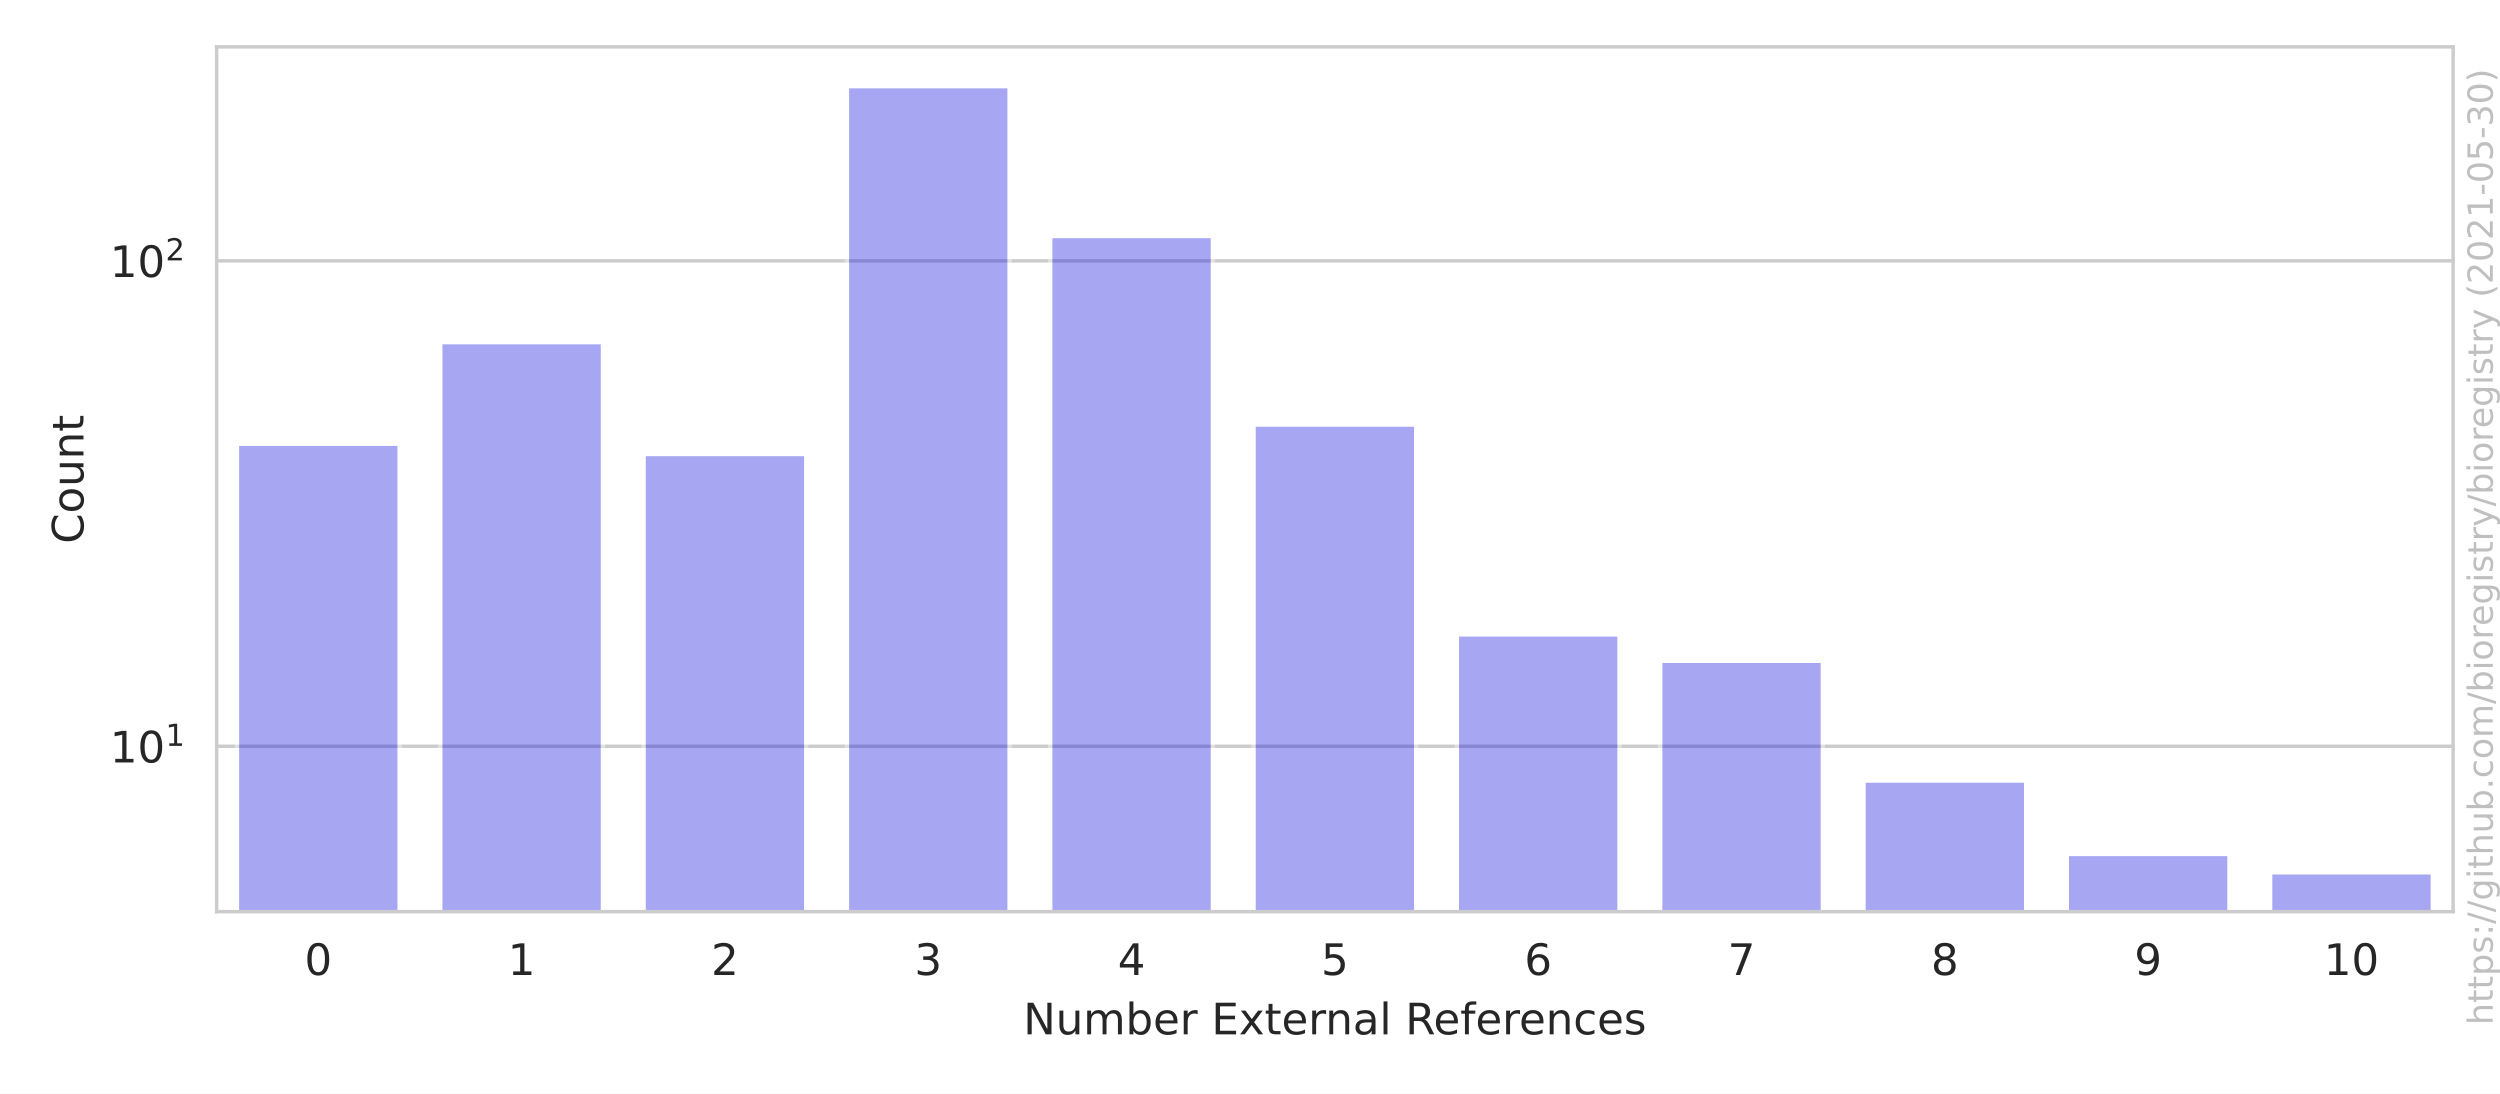
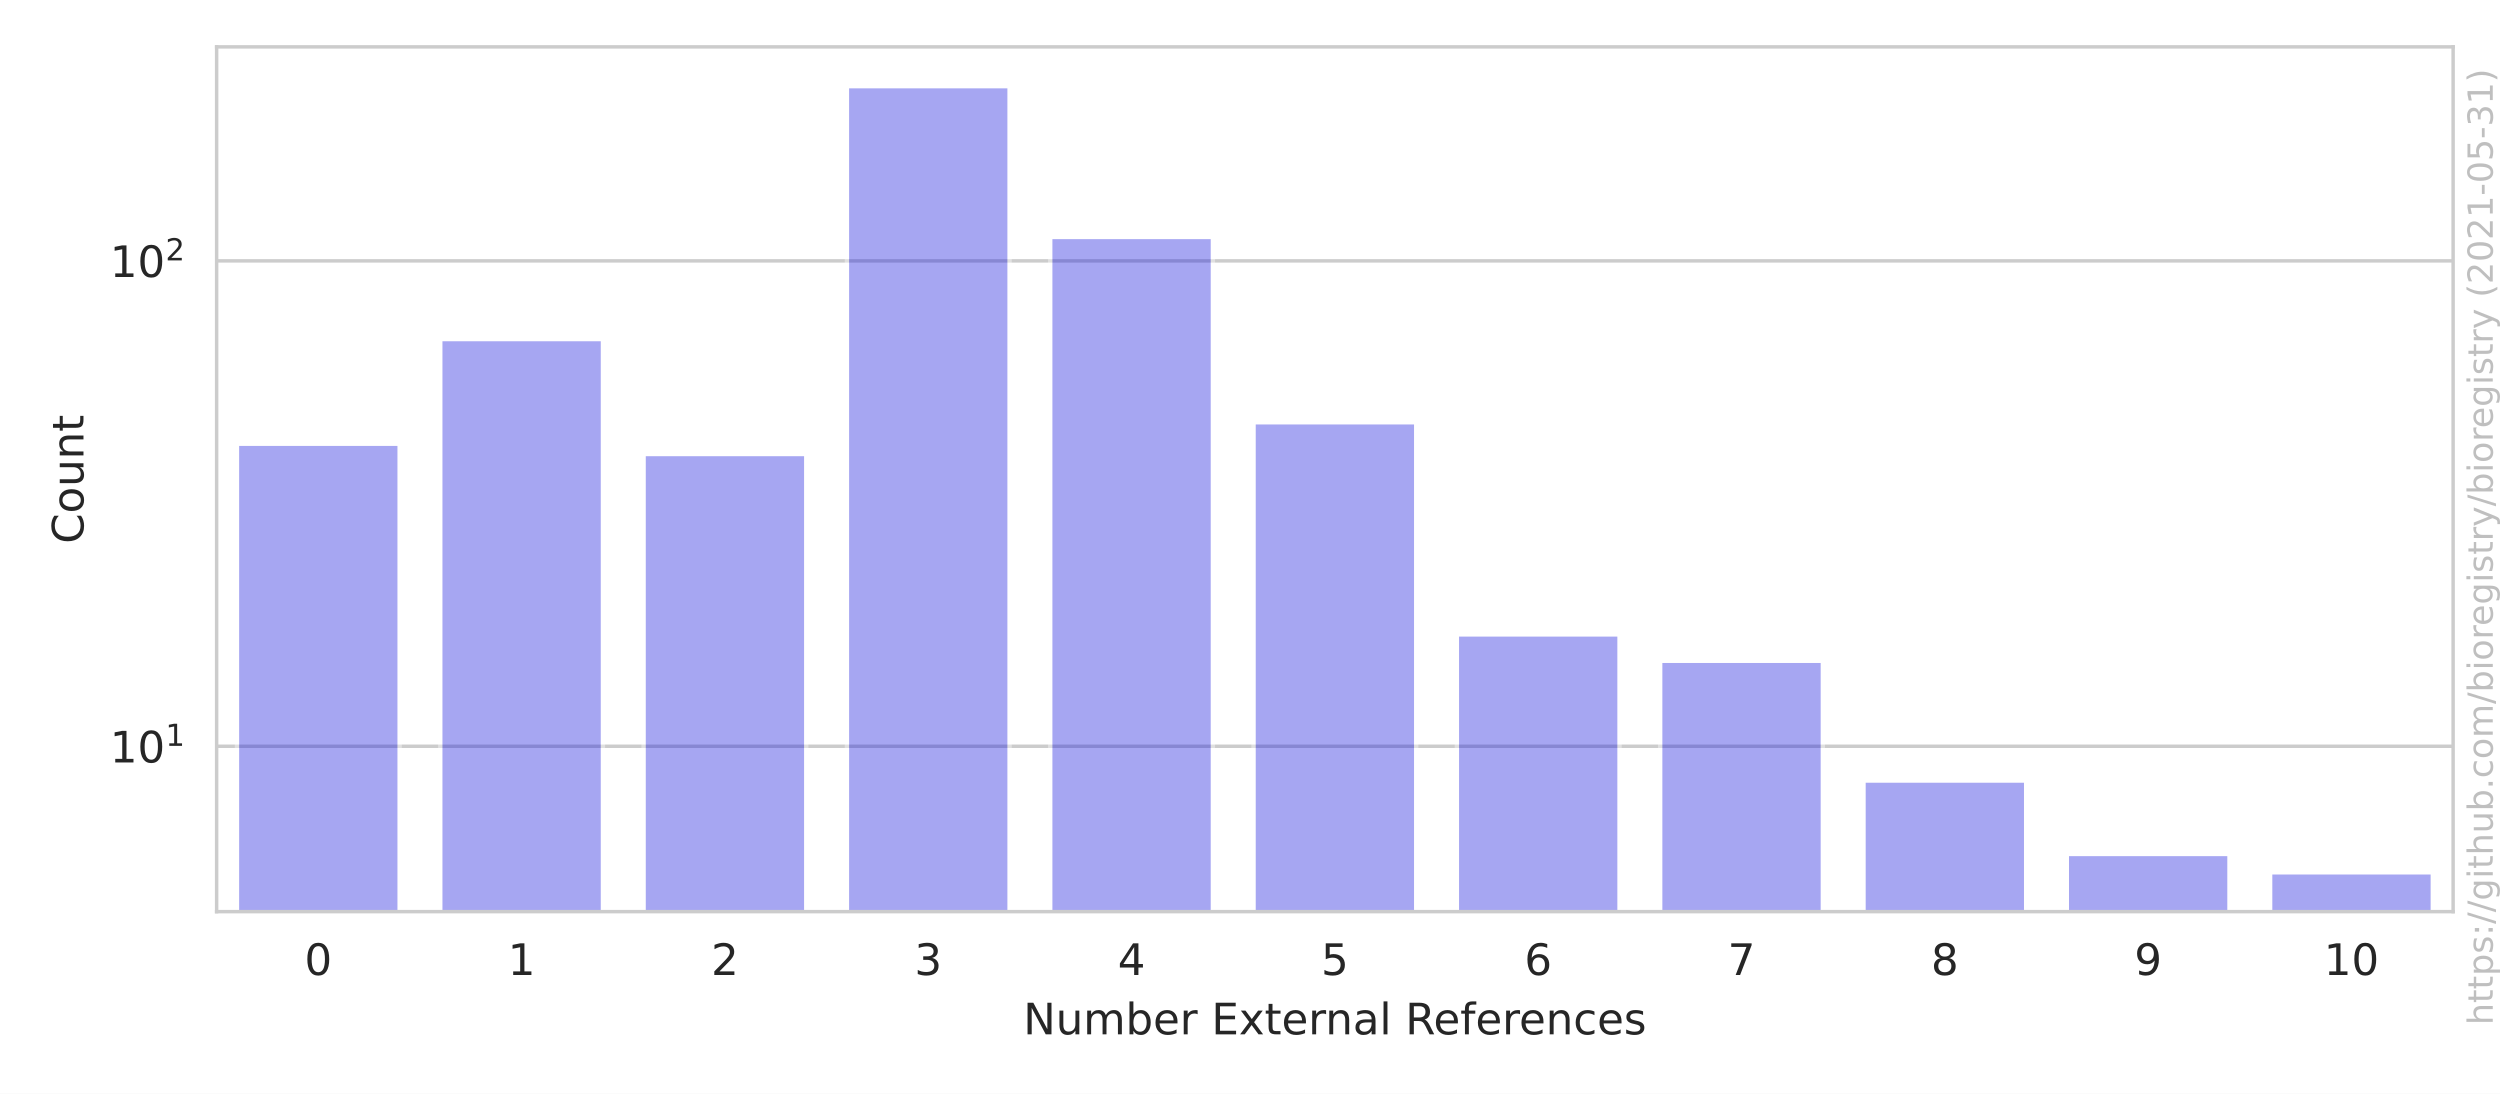
<svg xmlns="http://www.w3.org/2000/svg" xmlns:xlink="http://www.w3.org/1999/xlink" height="252pt" version="1.1" viewBox="0 0 576 252" width="576pt">
  <defs>
    <style type="text/css">*{stroke-linecap:butt;stroke-linejoin:round;}</style>
  </defs>
  <g id="figure_1">
    <g id="patch_1">
      <path d="M 0 252  L 576 252  L 576 0  L 0 0  z " style="fill:#ffffff;" />
    </g>
    <g id="axes_1">
      <g id="patch_2">
        <path d="M 49.913 210.04  L 565.2 210.04  L 565.2 10.8  L 49.913 10.8  z " style="fill:#ffffff;" />
      </g>
      <g id="matplotlib.axis_1">
        <g id="xtick_1">
          <g id="text_1">
            <g style="fill:#262626;" transform="translate(70.15359 224.6384)scale(0.1 -0.1)">
              <defs>
                <path d="M 2034 4250  Q 1547 4250 1301 3770  Q 1056 3291 1056 2328  Q 1056 1369 1301 889  Q 1547 409 2034 409  Q 2525 409 2770 889  Q 3016 1369 3016 2328  Q 3016 3291 2770 3770  Q 2525 4250 2034 4250  z M 2034 4750  Q 2819 4750 3233 4129  Q 3647 3509 3647 2328  Q 3647 1150 3233 529  Q 2819 -91 2034 -91  Q 1250 -91 836 529  Q 422 1150 422 2328  Q 422 3509 836 4129  Q 1250 4750 2034 4750  z " id="DejaVuSans-30" transform="scale(0.015625)" />
              </defs>
              <use xlink:href="#DejaVuSans-30" />
            </g>
          </g>
        </g>
        <g id="xtick_2">
          <g id="text_2">
            <g style="fill:#262626;" transform="translate(116.9979 224.6384)scale(0.1 -0.1)">
              <defs>
                <path d="M 794 531  L 1825 531  L 1825 4091  L 703 3866  L 703 4441  L 1819 4666  L 2450 4666  L 2450 531  L 3481 531  L 3481 0  L 794 0  L 794 531  z " id="DejaVuSans-31" transform="scale(0.015625)" />
              </defs>
              <use xlink:href="#DejaVuSans-31" />
            </g>
          </g>
        </g>
        <g id="xtick_3">
          <g id="text_3">
            <g style="fill:#262626;" transform="translate(163.8422 224.6384)scale(0.1 -0.1)">
              <defs>
                <path d="M 1228 531  L 3431 531  L 3431 0  L 469 0  L 469 531  Q 828 903 1448 1529  Q 2069 2156 2228 2338  Q 2531 2678 2651 2914  Q 2772 3150 2772 3378  Q 2772 3750 2511 3984  Q 2250 4219 1831 4219  Q 1534 4219 1204 4116  Q 875 4013 500 3803  L 500 4441  Q 881 4594 1212 4672  Q 1544 4750 1819 4750  Q 2544 4750 2975 4387  Q 3406 4025 3406 3419  Q 3406 3131 3298 2873  Q 3191 2616 2906 2266  Q 2828 2175 2409 1742  Q 1991 1309 1228 531  z " id="DejaVuSans-32" transform="scale(0.015625)" />
              </defs>
              <use xlink:href="#DejaVuSans-32" />
            </g>
          </g>
        </g>
        <g id="xtick_4">
          <g id="text_4">
            <g style="fill:#262626;" transform="translate(210.6865 224.6384)scale(0.1 -0.1)">
              <defs>
                <path d="M 2597 2516  Q 3050 2419 3304 2112  Q 3559 1806 3559 1356  Q 3559 666 3084 287  Q 2609 -91 1734 -91  Q 1441 -91 1130 -33  Q 819 25 488 141  L 488 750  Q 750 597 1062 519  Q 1375 441 1716 441  Q 2309 441 2620 675  Q 2931 909 2931 1356  Q 2931 1769 2642 2001  Q 2353 2234 1838 2234  L 1294 2234  L 1294 2753  L 1863 2753  Q 2328 2753 2575 2939  Q 2822 3125 2822 3475  Q 2822 3834 2567 4026  Q 2313 4219 1838 4219  Q 1578 4219 1281 4162  Q 984 4106 628 3988  L 628 4550  Q 988 4650 1302 4700  Q 1616 4750 1894 4750  Q 2613 4750 3031 4423  Q 3450 4097 3450 3541  Q 3450 3153 3228 2886  Q 3006 2619 2597 2516  z " id="DejaVuSans-33" transform="scale(0.015625)" />
              </defs>
              <use xlink:href="#DejaVuSans-33" />
            </g>
          </g>
        </g>
        <g id="xtick_5">
          <g id="text_5">
            <g style="fill:#262626;" transform="translate(257.5308 224.6384)scale(0.1 -0.1)">
              <defs>
                <path d="M 2419 4116  L 825 1625  L 2419 1625  L 2419 4116  z M 2253 4666  L 3047 4666  L 3047 1625  L 3713 1625  L 3713 1100  L 3047 1100  L 3047 0  L 2419 0  L 2419 1100  L 313 1100  L 313 1709  L 2253 4666  z " id="DejaVuSans-34" transform="scale(0.015625)" />
              </defs>
              <use xlink:href="#DejaVuSans-34" />
            </g>
          </g>
        </g>
        <g id="xtick_6">
          <g id="text_6">
            <g style="fill:#262626;" transform="translate(304.3751 224.6384)scale(0.1 -0.1)">
              <defs>
                <path d="M 691 4666  L 3169 4666  L 3169 4134  L 1269 4134  L 1269 2991  Q 1406 3038 1543 3061  Q 1681 3084 1819 3084  Q 2600 3084 3056 2656  Q 3513 2228 3513 1497  Q 3513 744 3044 326  Q 2575 -91 1722 -91  Q 1428 -91 1123 -41  Q 819 9 494 109  L 494 744  Q 775 591 1075 516  Q 1375 441 1709 441  Q 2250 441 2565 725  Q 2881 1009 2881 1497  Q 2881 1984 2565 2268  Q 2250 2553 1709 2553  Q 1456 2553 1204 2497  Q 953 2441 691 2322  L 691 4666  z " id="DejaVuSans-35" transform="scale(0.015625)" />
              </defs>
              <use xlink:href="#DejaVuSans-35" />
            </g>
          </g>
        </g>
        <g id="xtick_7">
          <g id="text_7">
            <g style="fill:#262626;" transform="translate(351.2194 224.6384)scale(0.1 -0.1)">
              <defs>
                <path d="M 2113 2584  Q 1688 2584 1439 2293  Q 1191 2003 1191 1497  Q 1191 994 1439 701  Q 1688 409 2113 409  Q 2538 409 2786 701  Q 3034 994 3034 1497  Q 3034 2003 2786 2293  Q 2538 2584 2113 2584  z M 3366 4563  L 3366 3988  Q 3128 4100 2886 4159  Q 2644 4219 2406 4219  Q 1781 4219 1451 3797  Q 1122 3375 1075 2522  Q 1259 2794 1537 2939  Q 1816 3084 2150 3084  Q 2853 3084 3261 2657  Q 3669 2231 3669 1497  Q 3669 778 3244 343  Q 2819 -91 2113 -91  Q 1303 -91 875 529  Q 447 1150 447 2328  Q 447 3434 972 4092  Q 1497 4750 2381 4750  Q 2619 4750 2861 4703  Q 3103 4656 3366 4563  z " id="DejaVuSans-36" transform="scale(0.015625)" />
              </defs>
              <use xlink:href="#DejaVuSans-36" />
            </g>
          </g>
        </g>
        <g id="xtick_8">
          <g id="text_8">
            <g style="fill:#262626;" transform="translate(398.0637 224.6384)scale(0.1 -0.1)">
              <defs>
                <path d="M 525 4666  L 3525 4666  L 3525 4397  L 1831 0  L 1172 0  L 2766 4134  L 525 4134  L 525 4666  z " id="DejaVuSans-37" transform="scale(0.015625)" />
              </defs>
              <use xlink:href="#DejaVuSans-37" />
            </g>
          </g>
        </g>
        <g id="xtick_9">
          <g id="text_9">
            <g style="fill:#262626;" transform="translate(444.908 224.6384)scale(0.1 -0.1)">
              <defs>
                <path d="M 2034 2216  Q 1584 2216 1326 1975  Q 1069 1734 1069 1313  Q 1069 891 1326 650  Q 1584 409 2034 409  Q 2484 409 2743 651  Q 3003 894 3003 1313  Q 3003 1734 2745 1975  Q 2488 2216 2034 2216  z M 1403 2484  Q 997 2584 770 2862  Q 544 3141 544 3541  Q 544 4100 942 4425  Q 1341 4750 2034 4750  Q 2731 4750 3128 4425  Q 3525 4100 3525 3541  Q 3525 3141 3298 2862  Q 3072 2584 2669 2484  Q 3125 2378 3379 2068  Q 3634 1759 3634 1313  Q 3634 634 3220 271  Q 2806 -91 2034 -91  Q 1263 -91 848 271  Q 434 634 434 1313  Q 434 1759 690 2068  Q 947 2378 1403 2484  z M 1172 3481  Q 1172 3119 1398 2916  Q 1625 2713 2034 2713  Q 2441 2713 2670 2916  Q 2900 3119 2900 3481  Q 2900 3844 2670 4047  Q 2441 4250 2034 4250  Q 1625 4250 1398 4047  Q 1172 3844 1172 3481  z " id="DejaVuSans-38" transform="scale(0.015625)" />
              </defs>
              <use xlink:href="#DejaVuSans-38" />
            </g>
          </g>
        </g>
        <g id="xtick_10">
          <g id="text_10">
            <g style="fill:#262626;" transform="translate(491.7523 224.6384)scale(0.1 -0.1)">
              <defs>
                <path d="M 703 97  L 703 672  Q 941 559 1184 500  Q 1428 441 1663 441  Q 2288 441 2617 861  Q 2947 1281 2994 2138  Q 2813 1869 2534 1725  Q 2256 1581 1919 1581  Q 1219 1581 811 2004  Q 403 2428 403 3163  Q 403 3881 828 4315  Q 1253 4750 1959 4750  Q 2769 4750 3195 4129  Q 3622 3509 3622 2328  Q 3622 1225 3098 567  Q 2575 -91 1691 -91  Q 1453 -91 1209 -44  Q 966 3 703 97  z M 1959 2075  Q 2384 2075 2632 2365  Q 2881 2656 2881 3163  Q 2881 3666 2632 3958  Q 2384 4250 1959 4250  Q 1534 4250 1286 3958  Q 1038 3666 1038 3163  Q 1038 2656 1286 2365  Q 1534 2075 1959 2075  z " id="DejaVuSans-39" transform="scale(0.015625)" />
              </defs>
              <use xlink:href="#DejaVuSans-39" />
            </g>
          </g>
        </g>
        <g id="xtick_11">
          <g id="text_11">
            <g style="fill:#262626;" transform="translate(535.4153 224.6384)scale(0.1 -0.1)">
              <use xlink:href="#DejaVuSans-31" />
              <use x="63.623" xlink:href="#DejaVuSans-30" />
            </g>
          </g>
        </g>
        <g id="text_12">
          <g style="fill:#262626;" transform="translate(235.7657 238.3166)scale(0.1 -0.1)">
            <defs>
              <path d="M 628 4666  L 1478 4666  L 3547 763  L 3547 4666  L 4159 4666  L 4159 0  L 3309 0  L 1241 3903  L 1241 0  L 628 0  L 628 4666  z " id="DejaVuSans-4e" transform="scale(0.015625)" />
              <path d="M 544 1381  L 544 3500  L 1119 3500  L 1119 1403  Q 1119 906 1312 657  Q 1506 409 1894 409  Q 2359 409 2629 706  Q 2900 1003 2900 1516  L 2900 3500  L 3475 3500  L 3475 0  L 2900 0  L 2900 538  Q 2691 219 2414 64  Q 2138 -91 1772 -91  Q 1169 -91 856 284  Q 544 659 544 1381  z M 1991 3584  L 1991 3584  z " id="DejaVuSans-75" transform="scale(0.015625)" />
              <path d="M 3328 2828  Q 3544 3216 3844 3400  Q 4144 3584 4550 3584  Q 5097 3584 5394 3201  Q 5691 2819 5691 2113  L 5691 0  L 5113 0  L 5113 2094  Q 5113 2597 4934 2840  Q 4756 3084 4391 3084  Q 3944 3084 3684 2787  Q 3425 2491 3425 1978  L 3425 0  L 2847 0  L 2847 2094  Q 2847 2600 2669 2842  Q 2491 3084 2119 3084  Q 1678 3084 1418 2786  Q 1159 2488 1159 1978  L 1159 0  L 581 0  L 581 3500  L 1159 3500  L 1159 2956  Q 1356 3278 1631 3431  Q 1906 3584 2284 3584  Q 2666 3584 2933 3390  Q 3200 3197 3328 2828  z " id="DejaVuSans-6d" transform="scale(0.015625)" />
              <path d="M 3116 1747  Q 3116 2381 2855 2742  Q 2594 3103 2138 3103  Q 1681 3103 1420 2742  Q 1159 2381 1159 1747  Q 1159 1113 1420 752  Q 1681 391 2138 391  Q 2594 391 2855 752  Q 3116 1113 3116 1747  z M 1159 2969  Q 1341 3281 1617 3432  Q 1894 3584 2278 3584  Q 2916 3584 3314 3078  Q 3713 2572 3713 1747  Q 3713 922 3314 415  Q 2916 -91 2278 -91  Q 1894 -91 1617 61  Q 1341 213 1159 525  L 1159 0  L 581 0  L 581 4863  L 1159 4863  L 1159 2969  z " id="DejaVuSans-62" transform="scale(0.015625)" />
              <path d="M 3597 1894  L 3597 1613  L 953 1613  Q 991 1019 1311 708  Q 1631 397 2203 397  Q 2534 397 2845 478  Q 3156 559 3463 722  L 3463 178  Q 3153 47 2828 -22  Q 2503 -91 2169 -91  Q 1331 -91 842 396  Q 353 884 353 1716  Q 353 2575 817 3079  Q 1281 3584 2069 3584  Q 2775 3584 3186 3129  Q 3597 2675 3597 1894  z M 3022 2063  Q 3016 2534 2758 2815  Q 2500 3097 2075 3097  Q 1594 3097 1305 2825  Q 1016 2553 972 2059  L 3022 2063  z " id="DejaVuSans-65" transform="scale(0.015625)" />
              <path d="M 2631 2963  Q 2534 3019 2420 3045  Q 2306 3072 2169 3072  Q 1681 3072 1420 2755  Q 1159 2438 1159 1844  L 1159 0  L 581 0  L 581 3500  L 1159 3500  L 1159 2956  Q 1341 3275 1631 3429  Q 1922 3584 2338 3584  Q 2397 3584 2469 3576  Q 2541 3569 2628 3553  L 2631 2963  z " id="DejaVuSans-72" transform="scale(0.015625)" />
              <path id="DejaVuSans-20" transform="scale(0.015625)" />
              <path d="M 628 4666  L 3578 4666  L 3578 4134  L 1259 4134  L 1259 2753  L 3481 2753  L 3481 2222  L 1259 2222  L 1259 531  L 3634 531  L 3634 0  L 628 0  L 628 4666  z " id="DejaVuSans-45" transform="scale(0.015625)" />
              <path d="M 3513 3500  L 2247 1797  L 3578 0  L 2900 0  L 1881 1375  L 863 0  L 184 0  L 1544 1831  L 300 3500  L 978 3500  L 1906 2253  L 2834 3500  L 3513 3500  z " id="DejaVuSans-78" transform="scale(0.015625)" />
              <path d="M 1172 4494  L 1172 3500  L 2356 3500  L 2356 3053  L 1172 3053  L 1172 1153  Q 1172 725 1289 603  Q 1406 481 1766 481  L 2356 481  L 2356 0  L 1766 0  Q 1100 0 847 248  Q 594 497 594 1153  L 594 3053  L 172 3053  L 172 3500  L 594 3500  L 594 4494  L 1172 4494  z " id="DejaVuSans-74" transform="scale(0.015625)" />
              <path d="M 3513 2113  L 3513 0  L 2938 0  L 2938 2094  Q 2938 2591 2744 2837  Q 2550 3084 2163 3084  Q 1697 3084 1428 2787  Q 1159 2491 1159 1978  L 1159 0  L 581 0  L 581 3500  L 1159 3500  L 1159 2956  Q 1366 3272 1645 3428  Q 1925 3584 2291 3584  Q 2894 3584 3203 3211  Q 3513 2838 3513 2113  z " id="DejaVuSans-6e" transform="scale(0.015625)" />
              <path d="M 2194 1759  Q 1497 1759 1228 1600  Q 959 1441 959 1056  Q 959 750 1161 570  Q 1363 391 1709 391  Q 2188 391 2477 730  Q 2766 1069 2766 1631  L 2766 1759  L 2194 1759  z M 3341 1997  L 3341 0  L 2766 0  L 2766 531  Q 2569 213 2275 61  Q 1981 -91 1556 -91  Q 1019 -91 701 211  Q 384 513 384 1019  Q 384 1609 779 1909  Q 1175 2209 1959 2209  L 2766 2209  L 2766 2266  Q 2766 2663 2505 2880  Q 2244 3097 1772 3097  Q 1472 3097 1187 3025  Q 903 2953 641 2809  L 641 3341  Q 956 3463 1253 3523  Q 1550 3584 1831 3584  Q 2591 3584 2966 3190  Q 3341 2797 3341 1997  z " id="DejaVuSans-61" transform="scale(0.015625)" />
              <path d="M 603 4863  L 1178 4863  L 1178 0  L 603 0  L 603 4863  z " id="DejaVuSans-6c" transform="scale(0.015625)" />
              <path d="M 2841 2188  Q 3044 2119 3236 1894  Q 3428 1669 3622 1275  L 4263 0  L 3584 0  L 2988 1197  Q 2756 1666 2539 1819  Q 2322 1972 1947 1972  L 1259 1972  L 1259 0  L 628 0  L 628 4666  L 2053 4666  Q 2853 4666 3247 4331  Q 3641 3997 3641 3322  Q 3641 2881 3436 2590  Q 3231 2300 2841 2188  z M 1259 4147  L 1259 2491  L 2053 2491  Q 2509 2491 2742 2702  Q 2975 2913 2975 3322  Q 2975 3731 2742 3939  Q 2509 4147 2053 4147  L 1259 4147  z " id="DejaVuSans-52" transform="scale(0.015625)" />
              <path d="M 2375 4863  L 2375 4384  L 1825 4384  Q 1516 4384 1395 4259  Q 1275 4134 1275 3809  L 1275 3500  L 2222 3500  L 2222 3053  L 1275 3053  L 1275 0  L 697 0  L 697 3053  L 147 3053  L 147 3500  L 697 3500  L 697 3744  Q 697 4328 969 4595  Q 1241 4863 1831 4863  L 2375 4863  z " id="DejaVuSans-66" transform="scale(0.015625)" />
              <path d="M 3122 3366  L 3122 2828  Q 2878 2963 2633 3030  Q 2388 3097 2138 3097  Q 1578 3097 1268 2742  Q 959 2388 959 1747  Q 959 1106 1268 751  Q 1578 397 2138 397  Q 2388 397 2633 464  Q 2878 531 3122 666  L 3122 134  Q 2881 22 2623 -34  Q 2366 -91 2075 -91  Q 1284 -91 818 406  Q 353 903 353 1747  Q 353 2603 823 3093  Q 1294 3584 2113 3584  Q 2378 3584 2631 3529  Q 2884 3475 3122 3366  z " id="DejaVuSans-63" transform="scale(0.015625)" />
              <path d="M 2834 3397  L 2834 2853  Q 2591 2978 2328 3040  Q 2066 3103 1784 3103  Q 1356 3103 1142 2972  Q 928 2841 928 2578  Q 928 2378 1081 2264  Q 1234 2150 1697 2047  L 1894 2003  Q 2506 1872 2764 1633  Q 3022 1394 3022 966  Q 3022 478 2636 193  Q 2250 -91 1575 -91  Q 1294 -91 989 -36  Q 684 19 347 128  L 347 722  Q 666 556 975 473  Q 1284 391 1588 391  Q 1994 391 2212 530  Q 2431 669 2431 922  Q 2431 1156 2273 1281  Q 2116 1406 1581 1522  L 1381 1569  Q 847 1681 609 1914  Q 372 2147 372 2553  Q 372 3047 722 3315  Q 1072 3584 1716 3584  Q 2034 3584 2315 3537  Q 2597 3491 2834 3397  z " id="DejaVuSans-73" transform="scale(0.015625)" />
            </defs>
            <use xlink:href="#DejaVuSans-4e" />
            <use x="74.805" xlink:href="#DejaVuSans-75" />
            <use x="138.184" xlink:href="#DejaVuSans-6d" />
            <use x="235.596" xlink:href="#DejaVuSans-62" />
            <use x="299.072" xlink:href="#DejaVuSans-65" />
            <use x="360.596" xlink:href="#DejaVuSans-72" />
            <use x="401.709" xlink:href="#DejaVuSans-20" />
            <use x="433.496" xlink:href="#DejaVuSans-45" />
            <use x="496.68" xlink:href="#DejaVuSans-78" />
            <use x="555.859" xlink:href="#DejaVuSans-74" />
            <use x="595.068" xlink:href="#DejaVuSans-65" />
            <use x="656.592" xlink:href="#DejaVuSans-72" />
            <use x="695.955" xlink:href="#DejaVuSans-6e" />
            <use x="759.334" xlink:href="#DejaVuSans-61" />
            <use x="820.613" xlink:href="#DejaVuSans-6c" />
            <use x="848.396" xlink:href="#DejaVuSans-20" />
            <use x="880.184" xlink:href="#DejaVuSans-52" />
            <use x="945.166" xlink:href="#DejaVuSans-65" />
            <use x="1006.689" xlink:href="#DejaVuSans-66" />
            <use x="1041.895" xlink:href="#DejaVuSans-65" />
            <use x="1103.418" xlink:href="#DejaVuSans-72" />
            <use x="1142.281" xlink:href="#DejaVuSans-65" />
            <use x="1203.805" xlink:href="#DejaVuSans-6e" />
            <use x="1267.184" xlink:href="#DejaVuSans-63" />
            <use x="1322.164" xlink:href="#DejaVuSans-65" />
            <use x="1383.688" xlink:href="#DejaVuSans-73" />
          </g>
        </g>
      </g>
      <g id="matplotlib.axis_2">
        <g id="ytick_1">
          <g id="line2d_1">
-             <path clip-path="url(#p5d149cd60a)" d="M 49.913 171.945  L 565.2 171.945  " style="fill:none;stroke:#cccccc;stroke-linecap:round;stroke-width:0.8;" />
+             <path clip-path="url(#p9b5073620e)" d="M 49.913 171.945  L 565.2 171.945  " style="fill:none;stroke:#cccccc;stroke-linecap:round;stroke-width:0.8;" />
          </g>
          <g id="text_13">
            <g style="fill:#262626;" transform="translate(25.31268 175.7441)scale(0.1 -0.1)">
              <use transform="translate(0 0.684375)" xlink:href="#DejaVuSans-31" />
              <use transform="translate(63.62305 0.684375)" xlink:href="#DejaVuSans-30" />
              <use transform="translate(128.2031 38.96563)scale(0.7)" xlink:href="#DejaVuSans-31" />
            </g>
          </g>
        </g>
        <g id="ytick_2">
          <g id="line2d_2">
-             <path clip-path="url(#p5d149cd60a)" d="M 49.913 60.102  L 565.2 60.102  " style="fill:none;stroke:#cccccc;stroke-linecap:round;stroke-width:0.8;" />
+             <path clip-path="url(#p9b5073620e)" d="M 49.913 60.102  L 565.2 60.102  " style="fill:none;stroke:#cccccc;stroke-linecap:round;stroke-width:0.8;" />
          </g>
          <g id="text_14">
            <g style="fill:#262626;" transform="translate(25.31268 63.90079)scale(0.1 -0.1)">
              <use transform="translate(0 0.765625)" xlink:href="#DejaVuSans-31" />
              <use transform="translate(63.62305 0.765625)" xlink:href="#DejaVuSans-30" />
              <use transform="translate(128.2031 39.04688)scale(0.7)" xlink:href="#DejaVuSans-32" />
            </g>
          </g>
        </g>
        <g id="ytick_3" />
        <g id="ytick_4" />
        <g id="ytick_5" />
        <g id="ytick_6" />
        <g id="ytick_7" />
        <g id="ytick_8" />
        <g id="ytick_9" />
        <g id="ytick_10" />
        <g id="ytick_11" />
        <g id="ytick_12" />
        <g id="ytick_13" />
        <g id="ytick_14" />
        <g id="ytick_15" />
        <g id="ytick_16" />
        <g id="text_15">
          <g style="fill:#262626;" transform="translate(19.233 125.2684)rotate(-90)scale(0.1 -0.1)">
            <defs>
              <path d="M 4122 4306  L 4122 3641  Q 3803 3938 3442 4084  Q 3081 4231 2675 4231  Q 1875 4231 1450 3742  Q 1025 3253 1025 2328  Q 1025 1406 1450 917  Q 1875 428 2675 428  Q 3081 428 3442 575  Q 3803 722 4122 1019  L 4122 359  Q 3791 134 3420 21  Q 3050 -91 2638 -91  Q 1578 -91 968 557  Q 359 1206 359 2328  Q 359 3453 968 4101  Q 1578 4750 2638 4750  Q 3056 4750 3426 4639  Q 3797 4528 4122 4306  z " id="DejaVuSans-43" transform="scale(0.015625)" />
              <path d="M 1959 3097  Q 1497 3097 1228 2736  Q 959 2375 959 1747  Q 959 1119 1226 758  Q 1494 397 1959 397  Q 2419 397 2687 759  Q 2956 1122 2956 1747  Q 2956 2369 2687 2733  Q 2419 3097 1959 3097  z M 1959 3584  Q 2709 3584 3137 3096  Q 3566 2609 3566 1747  Q 3566 888 3137 398  Q 2709 -91 1959 -91  Q 1206 -91 779 398  Q 353 888 353 1747  Q 353 2609 779 3096  Q 1206 3584 1959 3584  z " id="DejaVuSans-6f" transform="scale(0.015625)" />
            </defs>
            <use xlink:href="#DejaVuSans-43" />
            <use x="69.824" xlink:href="#DejaVuSans-6f" />
            <use x="131.006" xlink:href="#DejaVuSans-75" />
            <use x="194.385" xlink:href="#DejaVuSans-6e" />
            <use x="257.764" xlink:href="#DejaVuSans-74" />
          </g>
        </g>
      </g>
      <g id="patch_3">
-         <path clip-path="url(#p5d149cd60a)" d="M 54.597 112127.145  L 92.073 112127.145  L 92.073 102.239  L 54.597 102.239  z " style="fill:#2020df;opacity:0.4;stroke:#ffffff;stroke-linejoin:miter;" />
+         <path clip-path="url(#p9b5073620e)" d="M 54.597 112127.145  L 92.073 112127.145  L 92.073 102.239  L 54.597 102.239  z " style="fill:#2020df;opacity:0.4;stroke:#ffffff;stroke-linejoin:miter;" />
      </g>
      <g id="patch_4">
-         <path clip-path="url(#p5d149cd60a)" d="M 101.441 112127.145  L 138.917 112127.145  L 138.917 78.834  L 101.441 78.834  z " style="fill:#2020df;opacity:0.4;stroke:#ffffff;stroke-linejoin:miter;" />
+         <path clip-path="url(#p9b5073620e)" d="M 101.441 112127.145  L 138.917 112127.145  L 138.917 78.125  L 101.441 78.125  z " style="fill:#2020df;opacity:0.4;stroke:#ffffff;stroke-linejoin:miter;" />
      </g>
      <g id="patch_5">
-         <path clip-path="url(#p5d149cd60a)" d="M 148.286 112127.145  L 185.761 112127.145  L 185.761 104.609  L 148.286 104.609  z " style="fill:#2020df;opacity:0.4;stroke:#ffffff;stroke-linejoin:miter;" />
+         <path clip-path="url(#p9b5073620e)" d="M 148.286 112127.145  L 185.761 112127.145  L 185.761 104.609  L 148.286 104.609  z " style="fill:#2020df;opacity:0.4;stroke:#ffffff;stroke-linejoin:miter;" />
      </g>
      <g id="patch_6">
-         <path clip-path="url(#p5d149cd60a)" d="M 195.13 112127.145  L 232.605 112127.145  L 232.605 19.856  L 195.13 19.856  z " style="fill:#2020df;opacity:0.4;stroke:#ffffff;stroke-linejoin:miter;" />
+         <path clip-path="url(#p9b5073620e)" d="M 195.13 112127.145  L 232.605 112127.145  L 232.605 19.856  L 195.13 19.856  z " style="fill:#2020df;opacity:0.4;stroke:#ffffff;stroke-linejoin:miter;" />
      </g>
      <g id="patch_7">
-         <path clip-path="url(#p5d149cd60a)" d="M 241.974 112127.145  L 279.45 112127.145  L 279.45 54.381  L 241.974 54.381  z " style="fill:#2020df;opacity:0.4;stroke:#ffffff;stroke-linejoin:miter;" />
+         <path clip-path="url(#p9b5073620e)" d="M 241.974 112127.145  L 279.45 112127.145  L 279.45 54.597  L 241.974 54.597  z " style="fill:#2020df;opacity:0.4;stroke:#ffffff;stroke-linejoin:miter;" />
      </g>
      <g id="patch_8">
-         <path clip-path="url(#p5d149cd60a)" d="M 288.819 112127.145  L 326.294 112127.145  L 326.294 97.82  L 288.819 97.82  z " style="fill:#2020df;opacity:0.4;stroke:#ffffff;stroke-linejoin:miter;" />
+         <path clip-path="url(#p9b5073620e)" d="M 288.819 112127.145  L 326.294 112127.145  L 326.294 97.295  L 288.819 97.295  z " style="fill:#2020df;opacity:0.4;stroke:#ffffff;stroke-linejoin:miter;" />
      </g>
      <g id="patch_9">
-         <path clip-path="url(#p5d149cd60a)" d="M 335.663 112127.145  L 373.138 112127.145  L 373.138 146.171  L 335.663 146.171  z " style="fill:#2020df;opacity:0.4;stroke:#ffffff;stroke-linejoin:miter;" />
+         <path clip-path="url(#p9b5073620e)" d="M 335.663 112127.145  L 373.138 112127.145  L 373.138 146.171  L 335.663 146.171  z " style="fill:#2020df;opacity:0.4;stroke:#ffffff;stroke-linejoin:miter;" />
      </g>
      <g id="patch_10">
-         <path clip-path="url(#p5d149cd60a)" d="M 382.507 112127.145  L 419.983 112127.145  L 419.983 152.25  L 382.507 152.25  z " style="fill:#2020df;opacity:0.4;stroke:#ffffff;stroke-linejoin:miter;" />
+         <path clip-path="url(#p9b5073620e)" d="M 382.507 112127.145  L 419.983 112127.145  L 419.983 152.25  L 382.507 152.25  z " style="fill:#2020df;opacity:0.4;stroke:#ffffff;stroke-linejoin:miter;" />
      </g>
      <g id="patch_11">
-         <path clip-path="url(#p5d149cd60a)" d="M 429.352 112127.145  L 466.827 112127.145  L 466.827 179.839  L 429.352 179.839  z " style="fill:#2020df;opacity:0.4;stroke:#ffffff;stroke-linejoin:miter;" />
+         <path clip-path="url(#p9b5073620e)" d="M 429.352 112127.145  L 466.827 112127.145  L 466.827 179.839  L 429.352 179.839  z " style="fill:#2020df;opacity:0.4;stroke:#ffffff;stroke-linejoin:miter;" />
      </g>
      <g id="patch_12">
-         <path clip-path="url(#p5d149cd60a)" d="M 476.196 112127.145  L 513.671 112127.145  L 513.671 196.757  L 476.196 196.757  z " style="fill:#2020df;opacity:0.4;stroke:#ffffff;stroke-linejoin:miter;" />
+         <path clip-path="url(#p9b5073620e)" d="M 476.196 112127.145  L 513.671 112127.145  L 513.671 196.757  L 476.196 196.757  z " style="fill:#2020df;opacity:0.4;stroke:#ffffff;stroke-linejoin:miter;" />
      </g>
      <g id="patch_13">
-         <path clip-path="url(#p5d149cd60a)" d="M 523.04 112127.145  L 560.516 112127.145  L 560.516 200.984  L 523.04 200.984  z " style="fill:#2020df;opacity:0.4;stroke:#ffffff;stroke-linejoin:miter;" />
+         <path clip-path="url(#p9b5073620e)" d="M 523.04 112127.145  L 560.516 112127.145  L 560.516 200.984  L 523.04 200.984  z " style="fill:#2020df;opacity:0.4;stroke:#ffffff;stroke-linejoin:miter;" />
      </g>
      <g id="patch_14">
        <path d="M 49.913 210.04  L 49.913 10.8  " style="fill:none;stroke:#cccccc;stroke-linecap:square;stroke-linejoin:miter;stroke-width:0.8;" />
      </g>
      <g id="patch_15">
        <path d="M 565.2 210.04  L 565.2 10.8  " style="fill:none;stroke:#cccccc;stroke-linecap:square;stroke-linejoin:miter;stroke-width:0.8;" />
      </g>
      <g id="patch_16">
        <path d="M 49.913 210.04  L 565.2 210.04  " style="fill:none;stroke:#cccccc;stroke-linecap:square;stroke-linejoin:miter;stroke-width:0.8;" />
      </g>
      <g id="patch_17">
        <path d="M 49.913 10.8  L 565.2 10.8  " style="fill:none;stroke:#cccccc;stroke-linecap:square;stroke-linejoin:miter;stroke-width:0.8;" />
      </g>
    </g>
    <g id="text_16">
      <g style="fill:#808080;opacity:0.5;" transform="translate(574.3362 236.1694)rotate(-90)scale(0.08 -0.08)">
        <defs>
          <path d="M 3513 2113  L 3513 0  L 2938 0  L 2938 2094  Q 2938 2591 2744 2837  Q 2550 3084 2163 3084  Q 1697 3084 1428 2787  Q 1159 2491 1159 1978  L 1159 0  L 581 0  L 581 4863  L 1159 4863  L 1159 2956  Q 1366 3272 1645 3428  Q 1925 3584 2291 3584  Q 2894 3584 3203 3211  Q 3513 2838 3513 2113  z " id="DejaVuSans-68" transform="scale(0.015625)" />
          <path d="M 1159 525  L 1159 -1331  L 581 -1331  L 581 3500  L 1159 3500  L 1159 2969  Q 1341 3281 1617 3432  Q 1894 3584 2278 3584  Q 2916 3584 3314 3078  Q 3713 2572 3713 1747  Q 3713 922 3314 415  Q 2916 -91 2278 -91  Q 1894 -91 1617 61  Q 1341 213 1159 525  z M 3116 1747  Q 3116 2381 2855 2742  Q 2594 3103 2138 3103  Q 1681 3103 1420 2742  Q 1159 2381 1159 1747  Q 1159 1113 1420 752  Q 1681 391 2138 391  Q 2594 391 2855 752  Q 3116 1113 3116 1747  z " id="DejaVuSans-70" transform="scale(0.015625)" />
          <path d="M 750 794  L 1409 794  L 1409 0  L 750 0  L 750 794  z M 750 3309  L 1409 3309  L 1409 2516  L 750 2516  L 750 3309  z " id="DejaVuSans-3a" transform="scale(0.015625)" />
          <path d="M 1625 4666  L 2156 4666  L 531 -594  L 0 -594  L 1625 4666  z " id="DejaVuSans-2f" transform="scale(0.015625)" />
          <path d="M 2906 1791  Q 2906 2416 2648 2759  Q 2391 3103 1925 3103  Q 1463 3103 1205 2759  Q 947 2416 947 1791  Q 947 1169 1205 825  Q 1463 481 1925 481  Q 2391 481 2648 825  Q 2906 1169 2906 1791  z M 3481 434  Q 3481 -459 3084 -895  Q 2688 -1331 1869 -1331  Q 1566 -1331 1297 -1286  Q 1028 -1241 775 -1147  L 775 -588  Q 1028 -725 1275 -790  Q 1522 -856 1778 -856  Q 2344 -856 2625 -561  Q 2906 -266 2906 331  L 2906 616  Q 2728 306 2450 153  Q 2172 0 1784 0  Q 1141 0 747 490  Q 353 981 353 1791  Q 353 2603 747 3093  Q 1141 3584 1784 3584  Q 2172 3584 2450 3431  Q 2728 3278 2906 2969  L 2906 3500  L 3481 3500  L 3481 434  z " id="DejaVuSans-67" transform="scale(0.015625)" />
          <path d="M 603 3500  L 1178 3500  L 1178 0  L 603 0  L 603 3500  z M 603 4863  L 1178 4863  L 1178 4134  L 603 4134  L 603 4863  z " id="DejaVuSans-69" transform="scale(0.015625)" />
          <path d="M 684 794  L 1344 794  L 1344 0  L 684 0  L 684 794  z " id="DejaVuSans-2e" transform="scale(0.015625)" />
          <path d="M 2059 -325  Q 1816 -950 1584 -1140  Q 1353 -1331 966 -1331  L 506 -1331  L 506 -850  L 844 -850  Q 1081 -850 1212 -737  Q 1344 -625 1503 -206  L 1606 56  L 191 3500  L 800 3500  L 1894 763  L 2988 3500  L 3597 3500  L 2059 -325  z " id="DejaVuSans-79" transform="scale(0.015625)" />
          <path d="M 1984 4856  Q 1566 4138 1362 3434  Q 1159 2731 1159 2009  Q 1159 1288 1364 580  Q 1569 -128 1984 -844  L 1484 -844  Q 1016 -109 783 600  Q 550 1309 550 2009  Q 550 2706 781 3412  Q 1013 4119 1484 4856  L 1984 4856  z " id="DejaVuSans-28" transform="scale(0.015625)" />
          <path d="M 313 2009  L 1997 2009  L 1997 1497  L 313 1497  L 313 2009  z " id="DejaVuSans-2d" transform="scale(0.015625)" />
          <path d="M 513 4856  L 1013 4856  Q 1481 4119 1714 3412  Q 1947 2706 1947 2009  Q 1947 1309 1714 600  Q 1481 -109 1013 -844  L 513 -844  Q 928 -128 1133 580  Q 1338 1288 1338 2009  Q 1338 2731 1133 3434  Q 928 4138 513 4856  z " id="DejaVuSans-29" transform="scale(0.015625)" />
        </defs>
        <use xlink:href="#DejaVuSans-68" />
        <use x="63.379" xlink:href="#DejaVuSans-74" />
        <use x="102.588" xlink:href="#DejaVuSans-74" />
        <use x="141.797" xlink:href="#DejaVuSans-70" />
        <use x="205.273" xlink:href="#DejaVuSans-73" />
        <use x="257.373" xlink:href="#DejaVuSans-3a" />
        <use x="291.064" xlink:href="#DejaVuSans-2f" />
        <use x="324.756" xlink:href="#DejaVuSans-2f" />
        <use x="358.447" xlink:href="#DejaVuSans-67" />
        <use x="421.924" xlink:href="#DejaVuSans-69" />
        <use x="449.707" xlink:href="#DejaVuSans-74" />
        <use x="488.916" xlink:href="#DejaVuSans-68" />
        <use x="552.295" xlink:href="#DejaVuSans-75" />
        <use x="615.674" xlink:href="#DejaVuSans-62" />
        <use x="679.15" xlink:href="#DejaVuSans-2e" />
        <use x="710.938" xlink:href="#DejaVuSans-63" />
        <use x="765.918" xlink:href="#DejaVuSans-6f" />
        <use x="827.1" xlink:href="#DejaVuSans-6d" />
        <use x="924.512" xlink:href="#DejaVuSans-2f" />
        <use x="958.203" xlink:href="#DejaVuSans-62" />
        <use x="1021.68" xlink:href="#DejaVuSans-69" />
        <use x="1049.463" xlink:href="#DejaVuSans-6f" />
        <use x="1110.645" xlink:href="#DejaVuSans-72" />
        <use x="1149.508" xlink:href="#DejaVuSans-65" />
        <use x="1211.031" xlink:href="#DejaVuSans-67" />
        <use x="1274.508" xlink:href="#DejaVuSans-69" />
        <use x="1302.291" xlink:href="#DejaVuSans-73" />
        <use x="1354.391" xlink:href="#DejaVuSans-74" />
        <use x="1393.6" xlink:href="#DejaVuSans-72" />
        <use x="1434.713" xlink:href="#DejaVuSans-79" />
        <use x="1493.893" xlink:href="#DejaVuSans-2f" />
        <use x="1527.584" xlink:href="#DejaVuSans-62" />
        <use x="1591.061" xlink:href="#DejaVuSans-69" />
        <use x="1618.844" xlink:href="#DejaVuSans-6f" />
        <use x="1680.025" xlink:href="#DejaVuSans-72" />
        <use x="1718.889" xlink:href="#DejaVuSans-65" />
        <use x="1780.412" xlink:href="#DejaVuSans-67" />
        <use x="1843.889" xlink:href="#DejaVuSans-69" />
        <use x="1871.672" xlink:href="#DejaVuSans-73" />
        <use x="1923.771" xlink:href="#DejaVuSans-74" />
        <use x="1962.98" xlink:href="#DejaVuSans-72" />
        <use x="2004.094" xlink:href="#DejaVuSans-79" />
        <use x="2063.273" xlink:href="#DejaVuSans-20" />
        <use x="2095.061" xlink:href="#DejaVuSans-28" />
        <use x="2134.074" xlink:href="#DejaVuSans-32" />
        <use x="2197.697" xlink:href="#DejaVuSans-30" />
        <use x="2261.32" xlink:href="#DejaVuSans-32" />
        <use x="2324.943" xlink:href="#DejaVuSans-31" />
        <use x="2388.566" xlink:href="#DejaVuSans-2d" />
        <use x="2424.65" xlink:href="#DejaVuSans-30" />
        <use x="2488.273" xlink:href="#DejaVuSans-35" />
        <use x="2551.896" xlink:href="#DejaVuSans-2d" />
        <use x="2587.98" xlink:href="#DejaVuSans-33" />
-         <use x="2651.604" xlink:href="#DejaVuSans-30" />
+         <use x="2651.604" xlink:href="#DejaVuSans-31" />
        <use x="2715.227" xlink:href="#DejaVuSans-29" />
      </g>
    </g>
  </g>
  <defs>
-     <clipPath id="p5d149cd60a">
+     <clipPath id="p9b5073620e">
      <rect height="199.24" width="515.287" x="49.913" y="10.8" />
    </clipPath>
  </defs>
</svg>
